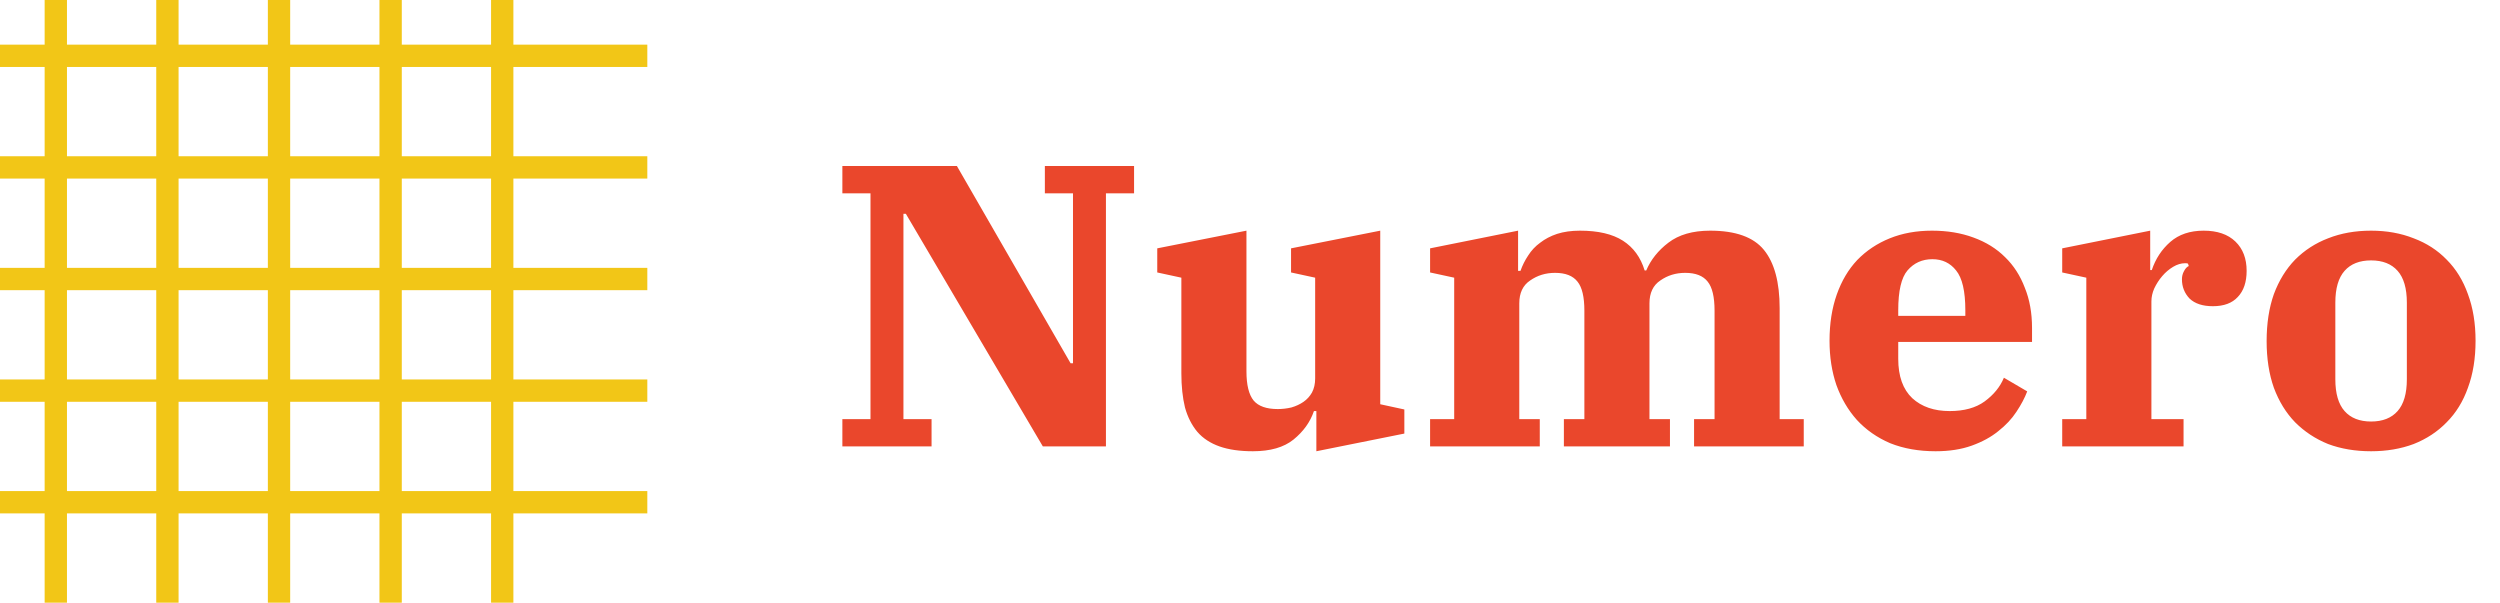
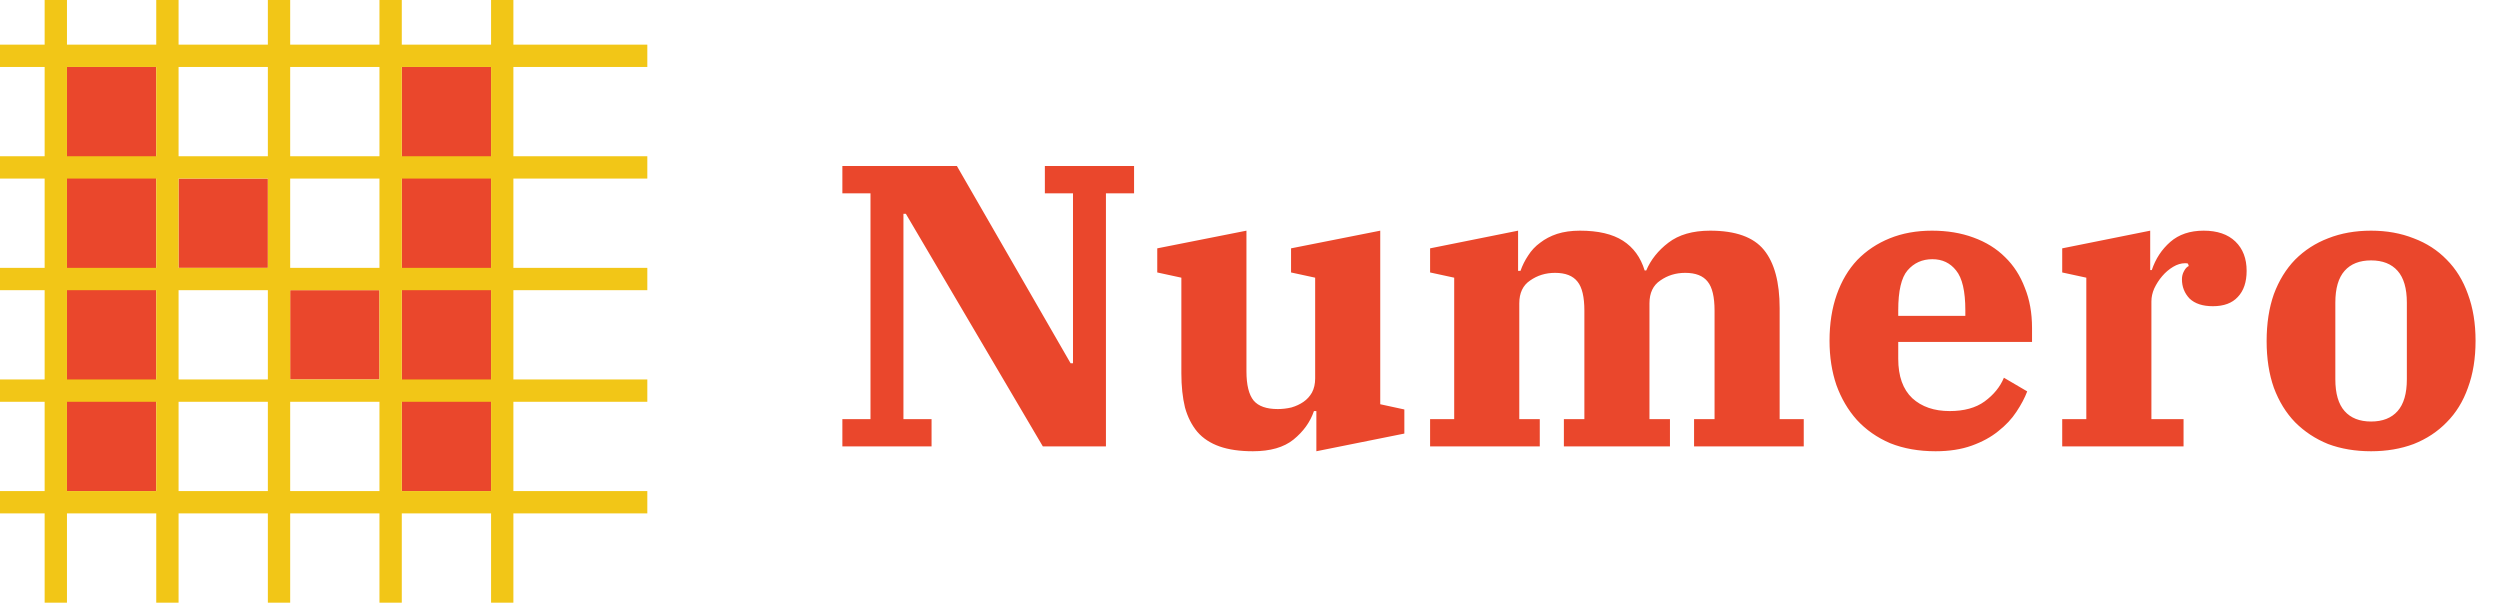
<svg xmlns="http://www.w3.org/2000/svg" width="112" height="27" viewBox="0 0 112 27" fill="none">
+   <path fill-rule="evenodd" clip-rule="evenodd" d="M7 3H3V22H7V3ZM22 3H18V22H22V3ZM8 8H12V12H8V8ZM17 13H13V17H17V13Z" fill="#EA472C" />
  <path d="M37.738 18.776H38.998V8.66H37.738V7.436H42.868L47.962 16.274H48.07V8.66H46.81V7.436H50.806V8.66H49.546V20H46.72L40.582 9.578H40.474V18.776H41.734V20H37.738V18.776ZM56.129 20.216C55.541 20.216 55.043 20.144 54.635 20C54.227 19.856 53.897 19.64 53.645 19.352C53.393 19.052 53.207 18.686 53.087 18.254C52.979 17.81 52.925 17.3 52.925 16.724V12.44L51.845 12.206V11.126L55.841 10.334V16.634C55.841 17.246 55.949 17.684 56.165 17.948C56.381 18.2 56.741 18.326 57.245 18.326C57.449 18.326 57.653 18.302 57.857 18.254C58.061 18.194 58.241 18.11 58.397 18.002C58.553 17.894 58.679 17.756 58.775 17.588C58.871 17.408 58.919 17.198 58.919 16.958V12.44L57.839 12.206V11.126L61.835 10.334V18.11L62.915 18.344V19.424L58.973 20.216V18.416H58.865C58.697 18.908 58.391 19.334 57.947 19.694C57.515 20.042 56.909 20.216 56.129 20.216ZM64.068 18.776H65.148V12.44L64.068 12.206V11.126L68.01 10.334V12.134H68.118C68.202 11.894 68.316 11.666 68.46 11.45C68.604 11.222 68.784 11.03 69 10.874C69.216 10.706 69.468 10.574 69.756 10.478C70.056 10.382 70.398 10.334 70.782 10.334C71.598 10.334 72.24 10.484 72.708 10.784C73.176 11.084 73.5 11.528 73.68 12.116H73.752C73.956 11.636 74.286 11.222 74.742 10.874C75.21 10.514 75.834 10.334 76.614 10.334C77.754 10.334 78.558 10.622 79.026 11.198C79.494 11.774 79.728 12.644 79.728 13.808V18.776H80.808V20H75.894V18.776H76.812V13.916C76.812 13.304 76.71 12.872 76.506 12.62C76.302 12.356 75.966 12.224 75.498 12.224C75.078 12.224 74.706 12.338 74.382 12.566C74.058 12.782 73.896 13.124 73.896 13.592V18.776H74.814V20H70.062V18.776H70.98V13.916C70.98 13.304 70.878 12.872 70.674 12.62C70.47 12.356 70.134 12.224 69.666 12.224C69.246 12.224 68.874 12.338 68.55 12.566C68.226 12.782 68.064 13.124 68.064 13.592V18.776H68.982V20H64.068V18.776ZM86.715 20.216C85.959 20.216 85.281 20.096 84.681 19.856C84.093 19.604 83.595 19.256 83.187 18.812C82.791 18.368 82.485 17.846 82.269 17.246C82.065 16.646 81.963 15.986 81.963 15.266C81.963 14.498 82.071 13.808 82.287 13.196C82.503 12.584 82.809 12.068 83.205 11.648C83.613 11.228 84.099 10.904 84.663 10.676C85.227 10.448 85.857 10.334 86.553 10.334C87.237 10.334 87.855 10.436 88.407 10.64C88.971 10.844 89.445 11.138 89.829 11.522C90.213 11.894 90.507 12.35 90.711 12.89C90.927 13.418 91.035 14.018 91.035 14.69V15.32H85.041V16.076C85.041 16.856 85.251 17.444 85.671 17.84C86.091 18.224 86.649 18.416 87.345 18.416C87.993 18.416 88.515 18.272 88.911 17.984C89.319 17.684 89.607 17.33 89.775 16.922L90.819 17.534C90.711 17.822 90.549 18.128 90.333 18.452C90.129 18.764 89.859 19.052 89.523 19.316C89.199 19.58 88.803 19.796 88.335 19.964C87.867 20.132 87.327 20.216 86.715 20.216ZM85.041 14.15H88.047V13.898C88.047 13.046 87.909 12.452 87.633 12.116C87.369 11.78 87.015 11.612 86.571 11.612C86.115 11.612 85.743 11.78 85.455 12.116C85.179 12.44 85.041 13.034 85.041 13.898V14.15ZM92.387 18.776H93.467V12.44L92.387 12.206V11.126L96.329 10.334V12.098H96.401C96.569 11.594 96.845 11.174 97.229 10.838C97.613 10.502 98.111 10.334 98.723 10.334C99.335 10.334 99.809 10.496 100.145 10.82C100.481 11.144 100.649 11.582 100.649 12.134C100.649 12.638 100.517 13.028 100.253 13.304C100.001 13.58 99.629 13.718 99.137 13.718C98.681 13.718 98.333 13.604 98.093 13.376C97.865 13.136 97.751 12.848 97.751 12.512C97.751 12.38 97.781 12.26 97.841 12.152C97.901 12.032 97.973 11.954 98.057 11.918L98.021 11.81C97.997 11.798 97.955 11.792 97.895 11.792C97.715 11.792 97.535 11.846 97.355 11.954C97.175 12.062 97.013 12.2 96.869 12.368C96.725 12.536 96.605 12.722 96.509 12.926C96.425 13.118 96.383 13.31 96.383 13.502V18.776H97.823V20H92.387V18.776ZM106.225 18.884C106.741 18.884 107.137 18.728 107.413 18.416C107.689 18.104 107.827 17.63 107.827 16.994V13.556C107.827 12.92 107.689 12.446 107.413 12.134C107.137 11.822 106.741 11.666 106.225 11.666C105.709 11.666 105.313 11.822 105.037 12.134C104.761 12.446 104.623 12.92 104.623 13.556V16.994C104.623 17.63 104.761 18.104 105.037 18.416C105.313 18.728 105.709 18.884 106.225 18.884ZM106.225 20.216C105.517 20.216 104.875 20.108 104.299 19.892C103.735 19.664 103.243 19.34 102.823 18.92C102.415 18.5 102.097 17.984 101.869 17.372C101.653 16.76 101.545 16.064 101.545 15.284C101.545 14.492 101.653 13.79 101.869 13.178C102.097 12.566 102.415 12.05 102.823 11.63C103.243 11.21 103.735 10.892 104.299 10.676C104.875 10.448 105.517 10.334 106.225 10.334C106.921 10.334 107.557 10.448 108.133 10.676C108.709 10.892 109.201 11.21 109.609 11.63C110.029 12.05 110.347 12.566 110.563 13.178C110.791 13.79 110.905 14.486 110.905 15.266C110.905 16.058 110.791 16.76 110.563 17.372C110.347 17.984 110.029 18.5 109.609 18.92C109.201 19.34 108.709 19.664 108.133 19.892C107.557 20.108 106.921 20.216 106.225 20.216Z" fill="#EA472C" />
  <line x1="2.5" x2="2.5" y2="27" stroke="#F2C617" />
  <line x1="7.5" x2="7.5" y2="27" stroke="#F2C617" />
  <line x1="12.5" x2="12.5" y2="27" stroke="#F2C617" />
  <line x1="17.5" x2="17.5" y2="27" stroke="#F2C617" />
  <line x1="22.5" x2="22.5" y2="27" stroke="#F2C617" />
  <line x1="-2.18557e-08" y1="22.5" x2="29" y2="22.5" stroke="#F2C617" />
  <line x1="-2.18557e-08" y1="17.5" x2="29" y2="17.5" stroke="#F2C617" />
  <line x1="-2.18557e-08" y1="12.5" x2="29" y2="12.5" stroke="#F2C617" />
  <line x1="-2.18557e-08" y1="7.5" x2="29" y2="7.5" stroke="#F2C617" />
  <line x1="-2.18557e-08" y1="2.5" x2="29" y2="2.5" stroke="#F2C617" />
</svg>
